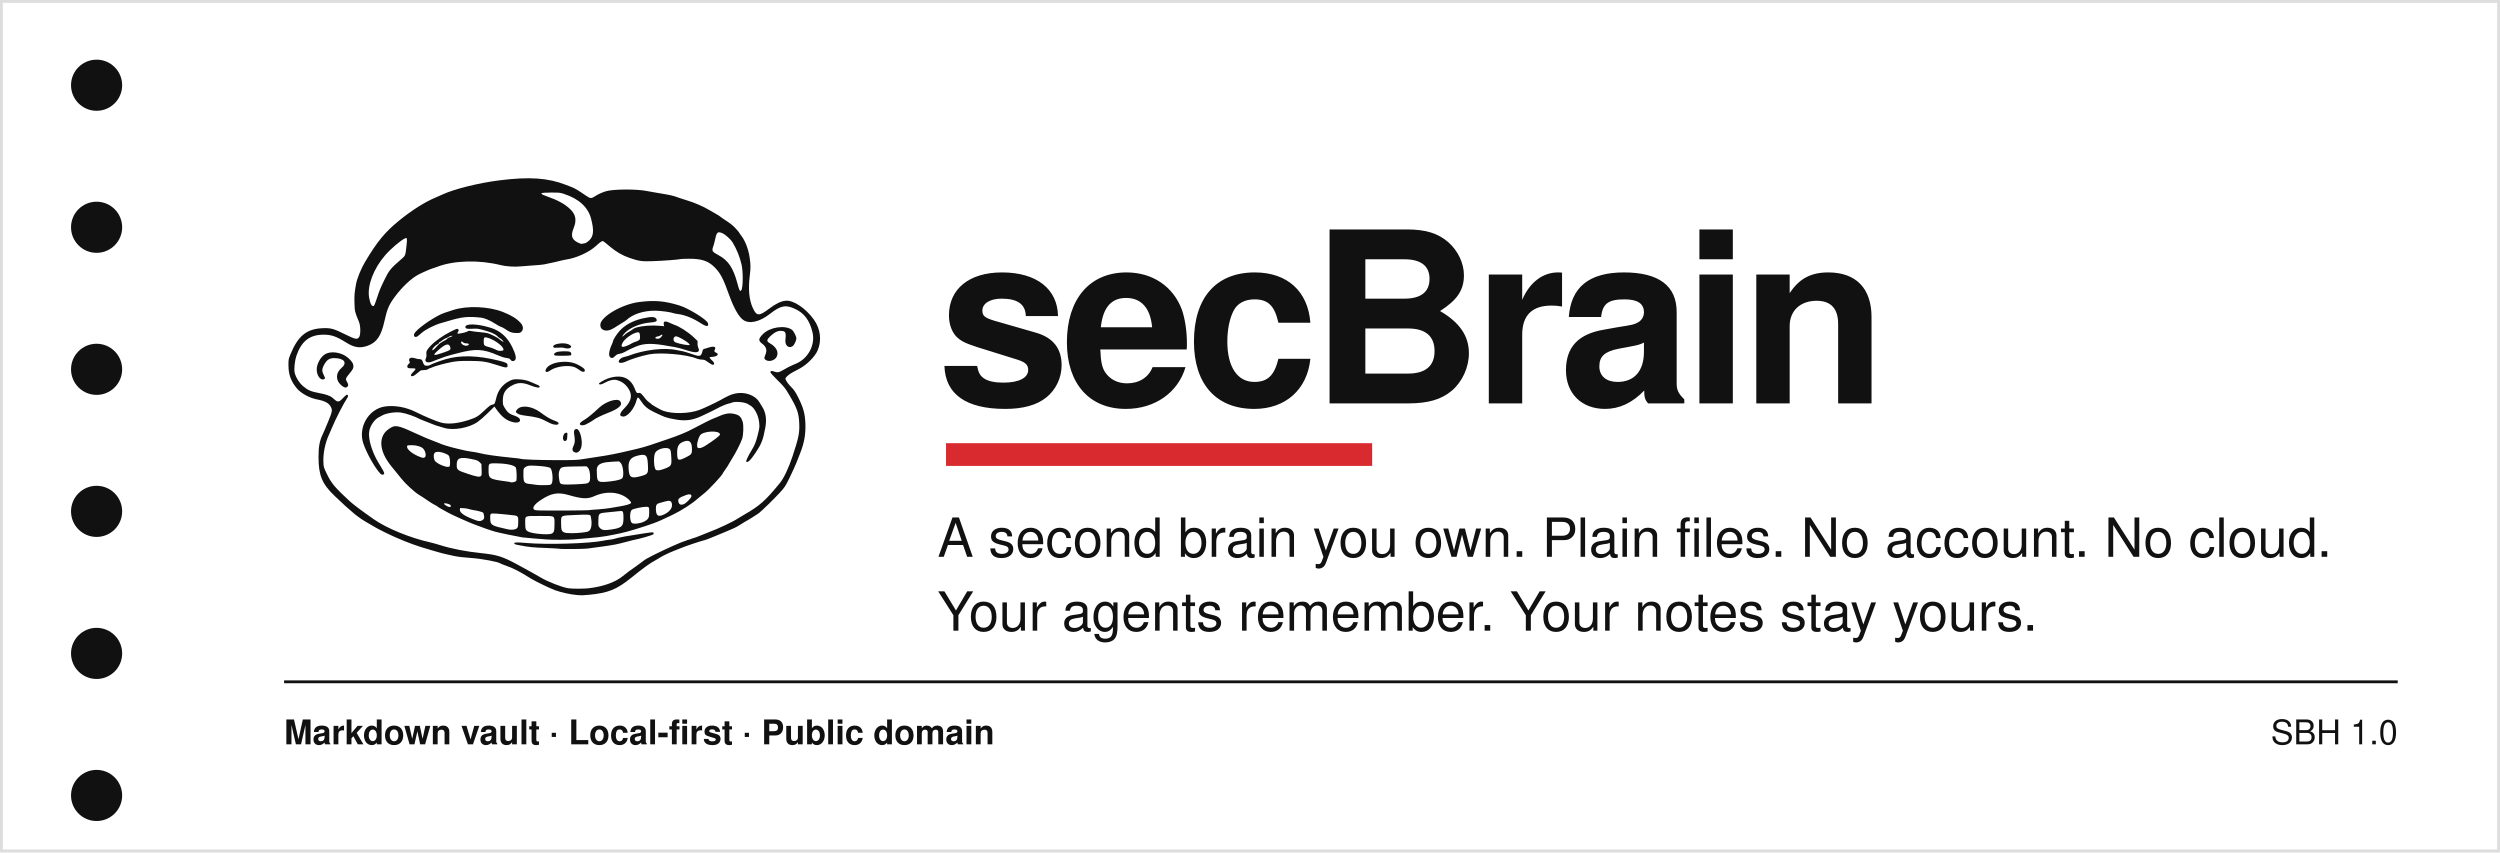
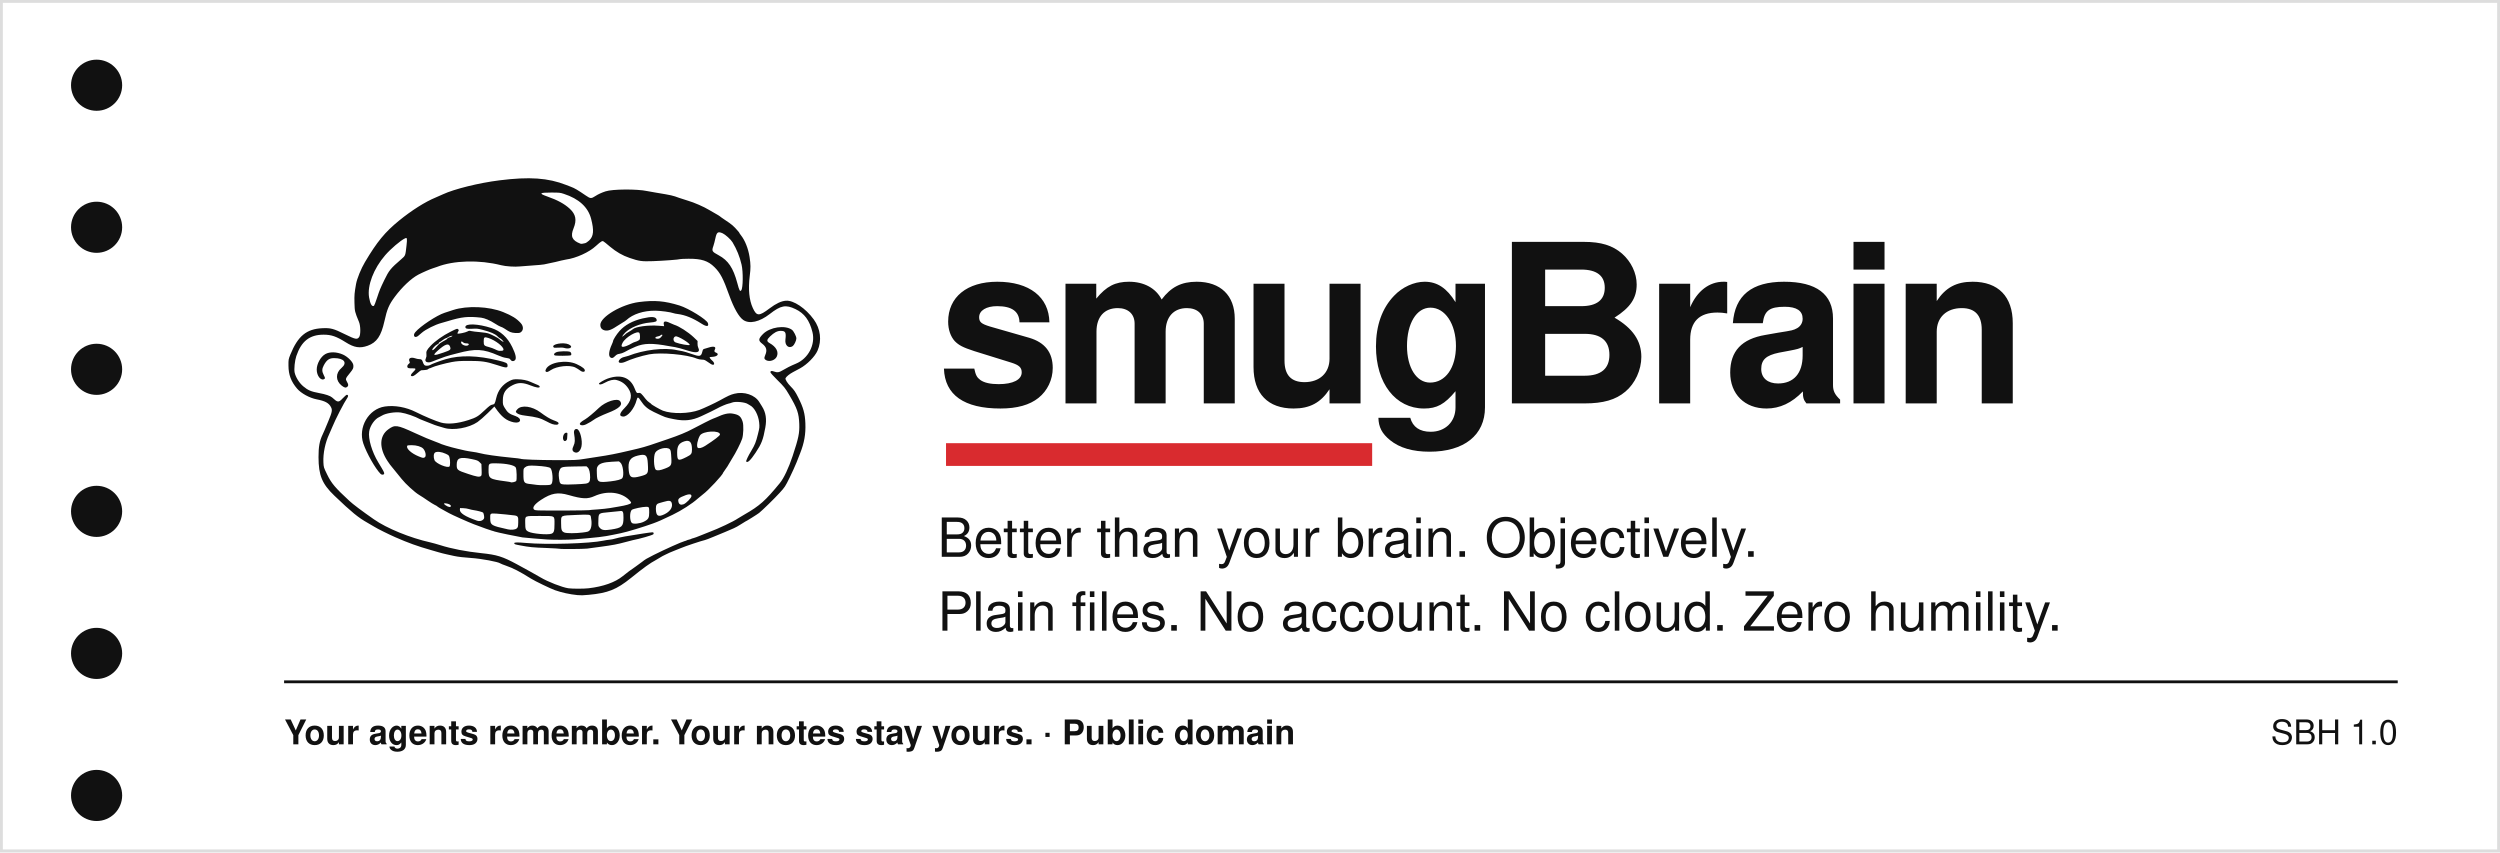
- <svg xmlns="http://www.w3.org/2000/svg" viewBox="0 0 880 300" width="880" height="300" font-family="Helvetica Neue, Helvetica, Arial, sans-serif" role="img" aria-label="secBrain">
+ <svg xmlns="http://www.w3.org/2000/svg" viewBox="0 0 880 300" width="880" height="300" font-family="Helvetica Neue, Helvetica, Arial, sans-serif" role="img" aria-label="smugBrain">
  <rect width="880" height="300" fill="#FFFFFF" />
  <rect x=".5" y=".5" width="879" height="299" fill="none" stroke="#DDD" />
  <circle cx="34" cy="30" r="9" fill="#111111" />
  <circle cx="34" cy="80" r="9" fill="#111111" />
  <circle cx="34" cy="130" r="9" fill="#111111" />
  <circle cx="34" cy="180" r="9" fill="#111111" />
  <circle cx="34" cy="230" r="9" fill="#111111" />
  <circle cx="34" cy="280" r="9" fill="#111111" />
  <svg x="100" y="60" width="190" height="152" viewBox="0 0 1060 845">
    <rect width="1060" height="845" fill="#fff" />
    <path fill="#111111" fill-rule="evenodd" d="M576.0,832.4C561.4,831.0 544.5,827.3 532.0,822.8C523.0,819.6 492.6,804.9 485.0,800.1C462.5,786.0 450.1,779.6 435.4,774.5C430.2,772.7 425.4,770.8 424.7,770.2C420.7,767.1 387.3,760.8 367.0,759.5C353.1,758.6 341.4,757.2 334.0,755.6C330.4,754.8 323.9,753.4 319.5,752.4C315.1,751.5 307.7,749.6 303.0,748.2C298.3,746.9 291.8,745.0 288.5,744.0C262.1,736.5 243.6,729.8 218.5,718.8C205.3,713.0 183.5,702.2 177.5,698.4C174.2,696.4 168.1,692.8 164.0,690.5C145.4,680.0 133.1,670.0 98.7,637.1C74.5,613.9 67.7,597.2 67.6,561.5C67.6,540.7 69.6,529.8 75.7,517.0C77.2,514.0 78.9,510.1 79.5,508.5C80.2,506.9 83.6,498.8 87.0,490.5C94.3,473.1 95.1,469.0 92.1,463.3C88.0,455.2 80.4,451.1 64.0,448.0C50.1,445.3 33.5,436.3 25.5,426.9C13.7,413.1 8.7,399.6 8.6,382.0C8.5,369.8 8.6,369.3 12.3,360.1C27.1,323.6 44.0,309.7 75.1,308.3C91.4,307.5 97.2,309.1 119.6,320.2C140.1,330.3 143.5,331.0 147.4,325.7C150.5,321.5 150.4,303.9 147.1,296.0C138.8,275.9 138.7,275.6 138.2,258.5C137.8,243.1 138.2,239.1 141.3,221.5C143.2,210.8 151.2,191.2 158.8,178.5C182.5,138.5 198.2,119.5 225.9,96.9C250.6,76.8 276.7,60.3 297.7,51.6C302.5,49.6 309.0,46.8 312.0,45.3C334.4,34.9 382.4,23.0 423.0,17.9C481.8,10.5 518.3,13.0 554.0,27.0C557.0,28.2 561.2,29.8 563.3,30.6C570.4,33.2 576.8,37.0 592.6,47.8C601.6,54.0 603.1,54.1 611.4,48.7C616.6,45.3 623.1,42.3 631.1,39.6C644.5,35.0 693.3,34.7 713.0,39.0C715.5,39.5 723.4,40.9 730.5,42.1C761.3,47.2 763.0,47.6 775.7,52.3C779.5,53.7 787.3,56.2 793.1,57.9C804.5,61.1 824.8,70.0 834.4,75.9C837.8,78.0 843.6,81.4 847.4,83.4C851.1,85.4 854.8,87.7 855.6,88.4C856.3,89.1 860.8,92.4 865.7,95.6C879.4,104.6 882.7,107.4 891.7,117.9C893.0,119.3 894.0,120.8 894.0,121.1C894.0,121.4 895.3,123.4 896.9,125.4C905.1,135.7 911.5,151.7 914.1,168.5C916.4,183.3 916.4,190.1 914.4,206.0C911.2,231.6 913.3,253.1 920.5,268.7C928.0,284.9 932.6,285.1 953.2,269.5C966.1,259.8 976.2,255.0 985.5,254.3C1000.4,253.1 1024.2,269.1 1040.1,291.0C1053.5,309.5 1056.3,332.6 1047.5,352.5C1042.4,364.1 1026.9,379.7 1013.3,387.1C1009.3,389.2 1003.0,392.6 999.3,394.6C992.4,398.3 986.7,403.0 984.8,406.3C983.6,408.6 988.2,416.0 995.1,423.0C1001.5,429.4 1004.1,433.3 1009.5,444.0C1019.8,464.4 1023.0,476.0 1023.7,495.5C1024.5,516.4 1021.5,533.5 1013.4,553.9C1012.0,557.5 1008.8,565.7 1006.3,572.0C1003.8,578.3 997.7,591.7 992.8,601.7C984.1,619.3 983.5,620.3 973.1,631.7C962.8,643.0 939.6,665.6 932.8,671.1C929.4,673.8 906.7,688.0 905.7,688.0C905.5,688.0 901.5,690.4 897.0,693.4C892.5,696.4 886.3,699.8 883.2,701.1C880.1,702.3 877.0,703.6 876.5,704.0C876.0,704.4 871.2,706.4 866.0,708.5C860.8,710.6 850.4,714.8 843.0,718.0C835.6,721.1 828.1,724.0 826.5,724.3C819.3,725.9 788.1,736.3 780.0,739.8C778.6,740.4 773.3,742.5 768.2,744.5C763.1,746.5 758.1,748.5 757.2,749.0C756.3,749.5 752.6,751.2 749.0,752.9C745.4,754.5 740.7,757.1 738.6,758.5C736.6,759.9 732.7,762.2 730.2,763.5C718.7,769.6 706.2,778.6 681.3,798.7C652.9,821.6 636.0,828.4 597.9,831.9C586.6,833.0 583.3,833.0 576.0,832.4ZM598.0,819.0C626.8,815.6 649.9,807.4 664.9,795.3C674.6,787.5 680.6,783.0 690.5,776.3C694.3,773.6 700.0,769.5 703.2,767.0C709.1,762.3 712.0,760.5 726.0,753.5C748.2,742.4 780.7,727.8 786.5,726.4C788.1,726.0 790.0,725.4 790.5,725.0C791.0,724.6 793.1,723.9 795.0,723.5C796.9,723.1 799.0,722.4 799.5,722.0C800.0,721.6 802.1,720.9 804.0,720.5C805.9,720.1 812.2,717.7 818.0,715.3C823.8,712.8 831.6,709.7 835.5,708.3C852.2,702.2 882.9,687.7 891.0,682.0C892.4,681.0 898.0,677.7 903.5,674.5C933.8,657.2 945.1,647.2 973.5,612.5C981.3,603.1 990.9,582.7 998.6,559.5C1010.4,523.6 1012.3,514.7 1011.7,496.5C1010.9,475.0 1007.8,466.0 991.8,439.0C983.9,425.6 981.8,423.0 968.3,409.7C960.9,402.4 955.0,395.8 955.0,394.8C955.0,392.0 957.6,391.6 962.3,393.4C968.5,395.7 971.8,395.3 978.0,391.5C985.2,387.1 995.7,381.8 1005.0,378.0C1029.3,368.1 1043.7,340.7 1037.6,316.0C1031.8,292.7 1021.8,279.2 1004.3,270.8C985.1,261.6 975.5,263.4 953.6,280.5C933.7,296.0 913.7,300.5 901.7,292.1C893.1,286.2 883.2,268.7 874.3,244.0C862.4,210.7 856.7,199.8 845.2,188.4C832.6,175.9 819.5,171.7 794.1,171.9C785.6,172.0 778.4,172.3 777.9,172.6C776.3,173.5 744.2,176.0 724.5,176.6C702.0,177.4 697.4,176.7 678.6,170.3C664.7,165.6 652.4,158.5 640.1,148.2C625.6,136.0 626.5,136.6 623.3,137.9C621.7,138.6 616.8,142.6 612.3,146.8C599.3,159.0 573.3,170.9 553.5,173.5C550.8,173.9 546.5,174.8 544.0,175.5C540.2,176.7 529.4,179.1 510.5,183.0C508.3,183.5 498.6,184.4 489.0,185.0C479.4,185.6 467.7,186.5 463.0,187.0C453.3,188.1 435.2,186.9 426.3,184.6C383.3,173.7 332.9,175.0 300.0,188.0C297.0,189.2 293.1,190.5 291.4,190.9C287.7,191.9 271.8,198.8 263.6,203.1C249.6,210.5 231.7,227.4 217.3,246.8C205.9,262.3 202.3,270.7 197.0,294.7C190.5,323.8 182.0,336.2 164.2,342.7C149.0,348.2 137.7,346.5 121.0,335.9C102.5,324.3 92.9,321.0 77.5,321.0C50.2,321.0 33.9,333.8 24.0,363.0C21.0,371.9 19.3,388.6 20.7,395.3C22.7,404.4 29.6,415.6 37.5,422.3C46.7,430.1 52.8,432.7 68.9,435.7C81.2,437.9 90.9,441.2 94.3,444.3C105.2,454.4 107.0,454.6 115.0,446.1C118.6,442.2 122.4,439.0 123.3,439.0C126.0,439.0 126.4,441.7 124.4,444.7C117.7,454.4 100.6,487.6 94.9,501.8C93.3,505.8 90.5,512.3 88.6,516.3C80.8,532.8 76.4,554.1 77.2,571.5C77.7,581.5 77.7,581.5 84.5,595.5C93.0,613.0 100.1,621.4 128.1,647.3C135.4,654.1 151.9,666.5 176.2,683.5C201.6,701.3 247.5,720.1 287.5,729.0C291.9,730.0 300.4,732.4 306.5,734.3C328.4,741.3 357.9,747.0 387.0,750.0C418.0,753.2 428.7,756.5 457.1,771.8C476.0,782.0 494.6,792.4 503.5,797.6C518.0,806.3 546.0,817.2 558.3,819.0C566.1,820.1 588.4,820.1 598.0,819.0ZM540.8,741.4C540.5,741.1 529.0,740.5 515.4,739.9C489.3,739.0 481.2,738.2 464.1,734.9C452.7,732.8 452.0,732.5 452.0,730.4C452.0,728.7 459.0,728.6 474.8,730.0C515.6,733.7 600.6,731.2 627.0,725.5C630.6,724.7 636.0,723.9 639.0,723.6C642.0,723.4 646.8,722.5 649.5,721.6C657.8,719.1 675.8,715.8 705.5,711.4C725.1,708.5 724.9,708.6 725.6,710.5C726.0,711.5 725.7,712.6 724.9,713.1C721.4,715.4 698.8,721.8 684.5,724.6C682.9,725.0 676.1,726.7 669.5,728.5C654.5,732.6 645.6,734.3 621.0,737.6C610.3,739.0 598.6,740.6 595.0,741.1C587.9,742.0 541.7,742.3 540.8,741.4ZM518.0,723.3C507.0,722.7 473.4,719.8 468.0,719.1C458.3,717.6 417.6,709.1 413.5,707.6C411.3,706.7 408.9,706.1 408.3,706.0C407.1,706.0 388.3,699.2 372.0,693.0C361.7,689.1 329.1,674.5 324.5,671.8C323.4,671.1 320.2,669.4 317.5,668.0C308.8,663.4 301.0,658.8 300.5,657.9C300.2,657.5 298.0,656.2 295.7,655.2C293.4,654.1 287.2,650.3 282.0,646.7C276.8,643.0 269.1,638.0 264.9,635.5C256.5,630.5 238.3,613.8 231.0,604.5C228.5,601.3 223.8,595.5 220.5,591.6C217.1,587.7 213.1,582.7 211.5,580.5C209.8,578.3 208.2,576.3 207.9,576.0C207.6,575.7 205.4,572.6 203.1,569.1C186.4,543.7 186.9,520.0 204.4,507.1C217.5,497.4 221.6,497.9 256.5,514.0C272.0,521.2 288.6,528.2 295.7,530.6C300.0,532.1 303.9,533.6 304.5,534.0C307.0,535.8 326.6,541.9 340.0,544.9C345.2,546.1 352.2,547.7 355.5,548.5C358.8,549.2 365.3,550.4 370.0,551.0C374.7,551.6 380.8,552.7 383.5,553.5C394.4,556.4 417.7,559.7 447.0,562.6C456.0,563.4 463.8,564.4 464.3,564.7C466.5,566.1 499.9,567.3 535.0,567.4C571.2,567.4 575.7,567.2 588.5,565.1C596.2,563.9 608.1,562.0 615.0,561.0C638.1,557.6 652.3,554.8 679.0,548.5C682.0,547.8 689.5,546.1 695.5,544.6C701.5,543.2 711.9,540.2 718.5,538.0C725.1,535.7 740.6,530.5 753.0,526.3C774.7,519.0 790.7,512.4 802.8,505.8C813.3,500.1 841.2,486.0 842.2,486.0C842.7,486.0 845.5,484.9 848.3,483.6C863.6,476.5 872.5,474.5 881.4,476.1C893.2,478.2 897.1,481.4 900.5,491.9C902.7,498.6 902.1,517.6 899.5,525.5C896.9,533.4 886.5,554.0 880.2,563.6C877.1,568.5 873.9,573.9 873.1,575.5C872.4,577.1 869.6,581.5 866.9,585.1C864.2,588.8 862.0,592.0 862.0,592.3C862.0,595.8 832.7,627.2 822.5,634.6C820.3,636.2 815.8,639.9 812.5,642.8C801.3,652.9 780.4,666.3 763.0,674.7C740.6,685.4 735.9,687.5 724.5,691.7C706.9,698.2 672.8,708.6 661.0,710.9C658.5,711.4 651.8,712.8 646.0,714.0C626.6,718.0 616.8,719.1 569.5,723.0C557.7,723.9 531.9,724.1 518.0,723.3ZM524.9,711.9C529.9,710.1 531.0,706.8 531.0,693.0C531.0,675.8 533.1,677.0 502.2,677.0C471.4,677.0 473.5,676.0 473.5,690.7C473.6,703.0 474.3,705.1 479.9,707.9C487.6,711.9 517.5,714.5 524.9,711.9ZM586.5,709.5C596.5,708.2 597.7,707.8 600.1,705.2C603.9,700.9 604.9,690.3 602.4,678.3C601.6,674.1 599.5,673.8 573.3,675.0C541.9,676.4 544.0,675.2 544.0,691.1C544.0,704.5 544.9,707.1 550.4,709.5C554.6,711.3 572.6,711.3 586.5,709.5ZM642.5,703.6C663.6,700.3 666.4,697.6 666.5,680.7C666.5,668.2 665.5,666.4 659.0,667.5C657.1,667.8 648.1,668.7 639.0,669.5C617.1,671.5 617.6,671.1 617.2,685.7C616.9,696.4 617.0,696.9 619.6,699.9C623.9,705.0 628.5,705.7 642.5,703.6ZM456.7,701.6C459.3,699.3 459.5,698.6 459.8,689.7C460.3,677.7 459.4,676.5 449.3,675.6C445.6,675.2 439.1,674.5 435.0,674.0C430.9,673.5 422.7,672.8 416.9,672.4C404.5,671.7 404.5,671.6 404.8,682.5C405.2,695.2 406.4,695.9 439.5,703.3C446.0,704.8 453.9,704.0 456.7,701.6ZM706.8,688.1C715.3,683.8 717.0,680.9 717.0,670.3C717.0,659.4 716.8,659.0 711.0,659.0C703.8,659.0 685.9,662.8 683.0,664.9C678.5,668.2 678.3,686.2 682.8,690.6C685.6,693.5 699.1,692.1 706.8,688.1ZM390.7,684.4C393.0,682.1 393.2,681.3 392.7,676.7C392.3,673.9 391.5,671.1 390.8,670.4C389.4,669.2 379.7,666.6 372.0,665.5C369.5,665.2 365.4,664.2 362.8,663.4C360.2,662.5 355.2,661.8 351.8,661.7L345.5,661.5L345.2,664.6C344.6,671.1 355.7,678.3 379.0,686.3C383.2,687.8 388.1,686.9 390.7,684.4ZM746.9,673.7C757.3,668.6 762.7,661.3 761.7,653.8C760.7,646.7 757.1,645.7 745.0,649.4C742.5,650.2 739.3,651.1 737.9,651.4C731.9,652.7 730.0,655.5 730.1,662.8C730.3,677.1 734.5,679.7 746.9,673.7ZM598.7,665.6C599.7,665.3 607.5,664.6 616.0,664.1C624.5,663.5 635.3,662.3 640.0,661.5C644.7,660.6 652.3,659.3 657.0,658.6C671.3,656.3 680.6,653.6 681.4,651.4C681.8,650.5 680.4,648.3 677.7,645.6C662.2,629.9 634.2,626.8 609.5,638.0C596.0,644.1 585.9,643.7 559.0,636.0C537.7,629.8 524.8,632.1 504.7,645.3C492.3,653.4 487.1,660.3 490.5,664.0C492.0,665.7 493.8,666.0 504.4,666.2C524.3,666.7 596.7,666.2 598.7,665.6ZM327.5,657.4C327.5,655.2 323.4,653.0 317.9,652.3C313.3,651.6 312.8,653.0 316.8,655.8C322.6,659.9 327.5,660.6 327.5,657.4ZM784.6,654.0C789.8,652.0 800.0,641.4 800.0,637.9C800.0,632.9 793.4,633.5 780.3,639.6C774.7,642.2 773.2,644.7 774.4,649.4C775.7,654.5 779.1,656.0 784.6,654.0ZM525.2,614.0C528.8,609.5 527.3,587.3 523.1,583.1C521.0,581.0 510.9,579.3 494.6,578.4C481.2,577.6 477.1,578.2 473.0,581.6C470.0,584.2 470.0,584.3 470.0,594.3C470.0,612.0 470.8,613.1 485.0,614.5C488.6,614.8 493.8,615.5 496.5,616.0C499.2,616.5 506.4,616.7 512.5,616.5C522.4,616.3 523.6,616.0 525.2,614.0ZM592.3,613.5C598.9,612.5 601.0,609.6 601.0,601.5C601.0,592.0 599.3,584.9 596.5,582.0L593.9,579.5L571.2,579.8C546.6,580.2 544.2,580.7 541.6,585.8C539.3,590.3 538.8,595.0 539.9,603.3C541.1,613.4 542.3,614.8 550.4,615.2C558.3,615.6 586.1,614.5 592.3,613.5ZM455.8,608.4C457.4,606.2 456.8,585.3 455.0,581.9C452.5,577.4 437.4,574.0 417.8,573.7C401.5,573.4 401.5,573.4 401.5,586.3C401.5,603.9 402.7,604.7 436.0,609.1C440.7,609.7 444.7,610.4 445.0,610.7C446.2,611.9 454.5,610.1 455.8,608.4ZM641.5,609.0C654.1,607.5 662.2,605.3 664.2,602.7C668.1,597.8 665.6,576.5 660.6,572.4L657.6,569.8L644.2,570.5C627.5,571.4 619.7,573.8 616.2,579.0C614.0,582.2 613.9,583.3 614.2,593.5C614.7,611.1 616.1,611.9 641.5,609.0ZM699.5,599.1C715.1,594.9 715.5,594.4 714.3,574.1C713.4,557.2 710.3,554.7 694.7,558.4C679.0,562.2 674.8,569.4 676.9,588.5C678.4,601.7 682.6,603.6 699.5,599.1ZM386.4,598.7C388.0,597.5 388.2,596.1 387.9,586.2L387.5,575.0L383.9,571.4C380.7,568.2 379.2,567.6 368.9,565.4C345.5,560.5 339.0,562.8 339.0,576.4C339.0,586.6 339.9,587.4 361.5,594.5C378.2,600.1 383.4,600.9 386.4,598.7ZM189.5,594.4C179.2,584.1 162.1,553.9 155.6,534.7C144.9,503.0 165.8,466.9 197.7,462.1C216.8,459.2 239.6,463.2 258.9,473.0C275.2,481.2 298.5,491.0 308.1,493.6C321.6,497.4 340.6,495.6 362.0,488.7C377.4,483.7 381.3,481.4 393.7,469.6C403.0,460.9 405.6,458.9 408.9,458.4C413.4,457.7 414.0,456.7 416.6,445.5C420.0,430.3 429.2,418.5 442.8,411.8C448.9,408.8 450.3,408.5 458.5,408.6C467.4,408.6 477.7,410.7 483.5,413.5C485.1,414.3 490.0,416.4 494.2,418.1C500.4,420.5 502.0,421.6 502.0,423.2C502.0,426.2 495.1,425.1 483.5,420.5C469.2,414.8 460.1,414.6 449.5,419.8C435.3,426.7 429.6,435.3 429.6,449.5C429.5,458.2 429.7,458.7 433.3,464.8C439.0,474.2 442.2,476.6 454.6,480.9C468.3,485.7 465.2,496.1 450.9,493.1C436.6,490.0 427.3,482.7 414.8,464.6L413.0,462.1L400.3,474.7C393.2,481.7 384.0,489.7 379.8,492.6C362.9,504.2 332.3,509.6 314.5,504.1C310.6,502.9 305.0,501.3 302.0,500.4C299.0,499.6 292.9,497.4 288.5,495.5C284.1,493.7 277.9,491.3 274.8,490.1C271.6,489.0 268.2,487.6 267.3,487.1C257.4,481.6 239.1,475.3 229.1,473.9C217.6,472.3 199.5,475.3 192.0,480.0C190.6,480.9 188.4,482.1 187.0,482.7C178.1,486.5 168.9,499.6 167.1,511.1C164.8,525.2 172.5,551.2 185.0,571.8C187.5,575.8 190.2,580.3 191.0,581.8C191.8,583.3 193.5,586.2 194.8,588.4C196.1,590.6 196.8,593.0 196.5,594.1C195.7,596.5 191.8,596.6 189.5,594.4ZM748.3,583.8C760.1,579.2 761.2,577.5 760.5,564.2C759.8,550.2 759.3,547.6 757.2,545.8C751.3,540.6 733.3,545.0 728.9,552.7C725.1,559.2 725.9,582.7 730.0,586.2C732.7,588.4 738.4,587.7 748.3,583.8ZM324.8,579.8C326.3,578.3 326.4,568.3 324.9,562.3C323.8,558.0 323.3,557.6 317.3,554.8C309.3,551.0 300.2,550.0 296.5,552.4C293.5,554.4 293.0,561.7 295.4,567.5C298.2,574.1 321.0,583.6 324.8,579.8ZM907.5,570.0C906.8,568.8 911.5,558.8 917.5,549.0C924.5,537.4 926.7,531.9 930.4,516.8C933.8,503.4 933.8,502.6 932.9,493.2C931.4,478.9 923.5,464.1 915.2,459.9C913.7,459.2 911.8,458.1 911.0,457.4C906.0,453.5 886.3,451.6 879.7,454.3C877.9,455.1 874.8,456.0 872.7,456.4C869.0,457.1 856.3,462.5 851.0,465.6C848.0,467.4 829.4,476.5 819.0,481.2C801.0,489.5 786.4,491.1 766.0,487.0C748.4,483.5 749.5,483.9 726.1,472.8C714.1,467.1 707.1,461.1 700.4,450.7C695.4,442.9 694.0,442.7 692.3,449.3C688.1,466.1 674.5,482.6 665.5,481.8C657.3,481.1 658.3,475.5 668.7,465.0C682.4,451.1 684.6,439.3 675.8,426.3C669.9,417.6 662.7,412.5 652.7,410.0C646.9,408.5 638.4,410.5 629.4,415.6C623.2,419.1 619.1,419.7 618.3,417.3C617.8,416.0 628.9,409.5 635.4,407.2C661.3,398.1 679.9,404.9 688.4,426.5C692.0,435.5 692.6,436.2 696.5,435.4C699.9,434.8 701.5,436.3 710.0,447.3C711.9,449.8 715.2,452.9 717.2,454.1C719.3,455.4 721.0,456.8 721.0,457.1C721.0,458.2 739.0,468.4 744.0,470.3C762.3,477.0 795.1,476.4 815.5,468.8C823.8,465.7 846.2,455.3 855.0,450.4C872.0,441.0 876.3,439.0 884.1,437.0C903.3,432.0 924.8,439.3 933.3,453.5C934.2,455.2 936.6,459.0 938.6,462.0C946.0,473.7 948.1,486.7 945.0,503.5C940.7,527.4 937.6,535.4 925.8,553.0C916.0,567.8 909.7,573.6 907.5,570.0ZM790.0,561.4C799.7,556.6 801.0,554.8 801.0,546.4C801.0,532.0 796.6,527.2 786.3,530.4C775.6,533.8 771.9,539.4 771.9,552.0C771.9,568.9 773.5,569.7 790.0,561.4ZM276.1,562.0C279.7,560.0 278.0,550.0 273.2,544.8C269.5,540.8 260.2,538.0 250.4,538.0C244.0,538.0 242.1,538.3 241.6,539.5C239.6,544.8 250.1,554.2 264.3,560.0C272.3,563.3 273.3,563.4 276.1,562.0ZM570.0,551.7C565.7,549.5 565.2,545.9 568.5,539.1C571.4,532.9 571.6,528.5 569.4,514.5C568.5,508.8 571.5,505.1 575.6,506.5C581.4,508.6 586.4,528.9 584.0,540.4C582.0,549.9 576.0,554.8 570.0,551.7ZM826.7,539.5C845.2,527.6 856.0,519.3 856.0,517.0C856.0,508.2 822.0,509.9 816.6,519.1C811.9,527.1 809.5,540.1 812.2,542.9C814.3,545.0 820.3,543.5 826.7,539.5ZM549.2,528.8C545.6,524.2 548.9,513.5 554.0,513.5C555.9,513.5 556.5,514.0 556.4,515.8C556.1,525.1 555.8,527.0 554.4,528.4C552.5,530.3 550.6,530.4 549.2,528.8ZM581.0,497.1C579.9,494.9 582.8,492.1 591.6,487.0C596.3,484.2 609.1,473.6 618.2,464.8C631.3,452.2 654.5,444.8 659.9,451.6C665.6,458.9 658.1,466.1 636.0,474.6C624.7,479.0 611.3,485.4 608.5,487.9C606.3,489.8 598.7,494.3 592.8,497.2C587.8,499.6 582.4,499.6 581.0,497.1ZM526.5,496.5C524.3,495.8 519.1,493.4 515.0,491.1C503.1,484.7 495.6,482.7 473.8,480.0C464.8,478.9 459.3,477.2 456.6,474.5C454.4,472.3 454.5,471.6 458.0,467.6C466.0,458.5 487.0,461.3 503.4,473.6C513.5,481.2 522.6,486.7 528.7,488.9C537.1,492.0 539.0,493.1 539.0,495.1C539.0,498.2 533.7,498.8 526.5,496.5ZM113.2,421.1C100.9,411.4 100.7,396.5 112.8,386.3C124.8,376.1 118.0,367.1 98.2,367.0C88.7,367.0 83.7,370.5 78.0,381.1C74.1,388.4 74.1,393.0 78.0,400.6C80.7,406.0 80.8,406.6 79.3,407.8C72.8,412.6 64.0,402.1 64.1,389.5C64.1,378.2 71.8,364.3 81.0,359.1C89.8,354.2 103.4,354.6 115.7,360.1C125.3,364.4 135.6,375.0 136.0,381.0C136.5,386.6 135.7,388.3 129.4,396.1C120.3,407.3 120.2,407.9 123.4,413.4C126.5,418.7 126.7,421.1 124.2,423.3C121.3,425.9 118.6,425.3 113.2,421.1ZM250.2,402.3C247.9,401.4 249.0,398.7 253.5,394.3C259.7,388.3 259.5,386.9 252.2,387.1C249.1,387.3 245.5,387.0 244.2,386.6C241.0,385.5 241.2,381.2 244.7,378.4C247.2,376.4 247.3,376.0 246.2,373.5C243.4,367.4 248.7,364.5 257.4,367.4C260.0,368.3 263.4,369.0 265.0,369.0C269.5,369.0 270.8,369.9 272.1,373.8C274.3,380.5 275.8,382.0 280.4,382.0C282.7,382.0 285.4,381.4 286.5,380.7C289.6,378.6 306.5,372.3 317.5,369.1C345.9,360.8 380.0,361.7 421.0,371.8C436.3,375.6 438.4,376.7 438.8,380.8C439.4,386.9 436.8,386.9 416.0,380.0C397.0,373.8 387.7,372.5 363.0,372.5C345.0,372.5 339.6,372.9 329.5,374.7C316.1,377.2 294.8,383.0 290.2,385.4C288.5,386.3 286.5,387.0 285.9,387.0C285.2,387.0 283.8,387.7 282.8,388.7C281.7,389.7 279.0,390.4 275.7,390.5C272.9,390.7 270.0,390.8 269.3,390.9C268.7,390.9 265.3,393.4 261.8,396.4C255.5,401.8 252.6,403.3 250.2,402.3ZM513.9,393.4C512.9,392.2 513.0,391.2 514.3,388.6C520.8,375.0 554.6,369.5 574.6,378.9C586.7,384.5 591.8,388.9 590.4,392.4C589.4,394.9 584.8,394.3 581.0,391.1C579.1,389.6 575.0,387.0 572.0,385.5C561.1,379.9 535.5,382.7 523.7,390.6C518.2,394.4 515.4,395.2 513.9,393.4ZM838.4,378.8C837.2,378.1 833.8,375.8 830.9,373.8C826.4,370.6 824.7,370.0 820.3,370.0C817.4,370.0 813.2,369.1 810.4,368.0C791.6,359.9 739.6,355.3 717.0,359.6C700.9,362.8 681.9,368.7 669.0,374.7C667.1,375.6 663.7,376.4 661.5,376.4C652.4,376.6 658.7,366.3 668.7,364.6C670.8,364.2 674.1,363.3 676.0,362.6C706.3,350.6 747.0,345.8 771.5,351.4C774.8,352.2 779.6,353.1 782.2,353.4C784.7,353.8 791.9,355.9 798.2,358.2C816.3,364.7 818.9,364.3 821.3,354.5C822.2,350.6 823.0,349.4 825.0,348.9C826.4,348.5 830.7,347.2 834.7,346.0C844.1,343.1 848.8,344.8 846.0,350.0C844.3,353.2 844.9,355.1 847.9,356.1C854.8,358.5 851.5,363.6 842.5,364.4C839.2,364.7 836.4,364.9 836.2,365.0C834.7,365.2 836.9,368.7 840.5,371.7C847.0,377.1 845.2,382.8 838.4,378.8ZM282.2,375.2C277.7,374.7 276.2,371.5 278.5,367.1C279.6,364.8 279.9,362.7 279.5,359.6C278.6,354.1 280.3,350.7 287.8,342.8C296.5,333.6 311.9,322.7 326.7,315.3C339.4,308.9 340.1,308.7 341.7,310.3C343.4,312.0 343.4,312.2 341.7,315.2C340.7,316.9 340.2,318.5 340.5,318.8C341.6,319.9 356.5,316.8 359.9,314.8C362.9,313.1 364.0,313.0 367.4,313.9C369.7,314.5 377.4,315.4 384.5,316.0C392.7,316.6 399.4,317.8 402.5,319.0C408.5,321.3 421.1,327.9 422.5,329.5C424.7,331.9 431.0,336.0 431.0,335.0C431.0,333.8 425.0,328.0 423.7,328.0C423.3,328.0 421.2,326.3 419.1,324.2C414.1,319.3 405.8,315.7 389.5,311.4C380.7,309.1 378.3,308.8 369.3,309.4C359.1,310.0 356.0,309.2 356.0,305.9C356.0,298.5 381.1,299.5 407.0,307.9C425.1,313.8 438.7,326.2 448.0,345.3C454.9,359.4 456.6,367.6 453.5,371.0C451.3,373.4 447.6,373.6 445.8,371.5C445.1,370.6 444.0,369.3 443.3,368.6C442.7,367.9 439.4,367.0 436.0,366.6C432.2,366.2 426.2,364.3 420.7,361.8C391.0,348.8 376.0,348.0 340.5,357.5C335.0,359.0 328.9,360.6 327.0,361.0C321.4,362.3 312.4,365.4 300.0,370.2C286.2,375.7 286.3,375.6 282.2,375.2ZM947.0,371.3C942.7,369.1 942.3,367.1 944.9,361.0C949.0,351.5 947.3,345.1 939.0,338.8C930.9,332.7 931.2,329.1 940.4,319.8C954.0,306.0 983.9,301.6 997.3,311.4C1000.7,313.9 1006.0,324.2 1006.0,328.4C1006.0,332.5 1001.8,341.3 998.9,343.4C990.9,349.0 983.1,342.0 984.5,330.6C986.2,316.3 984.6,313.5 975.0,313.5C968.3,313.6 962.2,316.9 954.2,324.6C947.5,331.1 947.3,334.1 953.5,337.6C966.6,344.9 971.8,355.0 967.4,364.3C964.1,371.1 953.8,374.7 947.0,371.3ZM640.7,365.6C636.7,362.6 637.8,352.8 643.6,340.2C644.9,337.3 646.0,334.5 646.0,333.9C646.0,331.2 652.6,320.7 658.6,313.9C669.0,302.1 684.4,293.7 704.0,289.1C721.9,285.0 729.8,285.5 731.5,291.1C732.8,295.0 730.0,296.2 718.3,297.2C700.1,298.7 679.7,307.0 669.9,316.9C663.6,323.3 661.8,327.8 667.8,322.2C671.9,318.4 672.9,317.7 678.5,314.5C681.3,312.9 684.0,311.1 684.7,310.4C690.0,305.2 715.4,301.8 735.9,303.5L746.3,304.3L745.7,301.0C744.3,294.4 748.3,293.4 757.6,297.9C760.8,299.4 764.6,301.1 766.0,301.5C775.7,304.4 793.3,315.7 804.2,325.9L812.0,333.4L811.9,338.5C811.8,341.6 812.4,344.8 813.4,346.8C817.9,355.5 810.8,357.9 794.8,352.9C780.9,348.5 772.3,346.2 768.0,345.5C765.5,345.2 760.1,344.2 756.0,343.5C723.2,337.3 706.8,337.6 690.3,344.6C680.4,348.8 676.7,350.6 668.5,355.2C665.8,356.7 661.3,358.3 658.6,358.6C654.6,359.2 652.9,360.1 649.8,363.2C645.9,367.2 643.6,367.8 640.7,365.6ZM531.4,361.6C528.9,359.8 530.2,357.4 534.7,355.4C539.6,353.3 558.4,352.9 561.8,354.8C564.0,356.0 564.9,360.3 563.2,361.4C561.1,362.7 533.1,362.8 531.4,361.6ZM312.8,356.2C327.0,351.3 327.9,350.5 326.0,344.7C323.3,337.0 316.5,339.2 301.8,352.3C290.5,362.4 292.8,363.2 312.8,356.2ZM430.8,350.5C431.5,344.8 415.2,332.1 401.3,327.5C393.2,324.9 392.0,325.7 392.0,334.0C392.0,342.2 392.7,342.9 402.8,345.5C406.3,346.4 411.2,348.2 413.8,349.5C420.6,352.8 421.1,352.9 426.0,352.7C429.7,352.5 430.5,352.1 430.8,350.5ZM299.6,344.4C302.2,341.4 305.5,338.2 306.9,337.4C308.3,336.6 310.9,335.1 312.5,334.0C314.1,332.9 316.5,331.6 317.8,331.0C319.0,330.5 320.3,329.4 320.6,328.6C320.9,327.8 322.6,326.8 324.3,326.4C326.1,326.1 328.4,325.1 329.5,324.3C331.4,322.9 331.3,322.8 328.0,323.4C326.1,323.7 323.3,324.9 321.8,326.0C320.3,327.1 318.5,328.0 317.7,328.0C317.0,328.0 313.9,329.8 311.0,332.0C308.1,334.2 305.3,336.0 304.8,336.0C304.4,336.0 304.0,336.6 304.0,337.4C304.0,338.1 302.7,339.3 301.0,340.0C297.5,341.4 291.0,348.3 291.0,350.5C291.0,353.0 294.2,350.7 299.6,344.4ZM549.5,346.9C547.9,346.3 542.9,346.2 538.4,346.5C531.8,347.0 530.1,346.9 529.1,345.6C524.2,339.7 548.3,335.2 558.8,340.0C569.3,344.8 561.4,350.6 549.5,346.9ZM672.8,343.0C675.7,341.9 679.8,339.9 682.0,338.5C684.1,337.2 687.1,335.8 688.7,335.4C692.3,334.5 697.3,332.0 698.2,330.6C699.4,328.9 699.1,320.1 697.9,317.8C694.7,311.9 670.6,325.8 664.8,336.8C660.5,345.0 662.8,346.8 672.8,343.0ZM361.5,341.7C364.2,339.7 362.5,338.0 357.8,338.0C354.9,338.0 352.9,337.3 351.3,335.8C349.3,334.0 348.7,333.8 348.0,334.9C345.3,339.4 356.7,345.1 361.5,341.7ZM796.4,341.1C798.1,338.3 773.4,323.2 768.9,324.3C763.4,325.7 763.3,334.0 768.8,336.2C777.1,339.4 795.4,342.7 796.4,341.1ZM740.1,325.9C741.7,324.2 743.0,322.4 743.0,321.9C743.0,320.5 740.4,320.8 739.1,322.4C738.5,323.1 736.2,324.0 734.0,324.4C727.6,325.4 727.3,329.0 733.7,329.0C736.3,329.0 737.9,328.2 740.1,325.9ZM256.2,324.8C254.2,322.8 254.8,319.4 257.7,316.0C267.4,304.4 300.0,282.9 315.0,278.1C318.6,276.9 326.3,274.4 332.1,272.5C359.3,263.6 402.4,265.4 430.2,276.6C447.9,283.8 456.5,289.2 464.8,298.3C470.8,304.9 470.3,313.4 463.7,316.9C460.4,318.6 448.7,317.9 444.0,315.7C440.4,314.0 439.7,313.6 432.4,308.8C430.2,307.3 427.0,305.8 425.4,305.4C423.8,305.0 418.7,302.2 414.1,299.2C404.8,293.1 393.9,288.4 387.0,287.6C361.0,284.7 349.3,285.9 320.5,294.7C317.8,295.5 312.6,297.0 309.0,298.0C296.9,301.2 278.0,310.6 270.4,317.3C267.1,320.1 263.8,322.9 263.0,323.6C260.5,325.5 257.5,326.1 256.2,324.8ZM626.4,311.4C622.8,309.7 621.0,306.3 621.0,301.7C621.2,285.9 662.9,261.4 697.0,256.9C727.6,253.0 747.0,254.6 776.5,263.7C794.5,269.3 829.9,291.2 832.3,298.3C834.6,305.4 829.8,305.8 819.8,299.4C802.5,288.3 787.7,282.3 773.0,280.4C770.0,280.1 766.5,279.4 765.2,278.9C759.4,276.7 739.7,274.0 729.0,273.9C706.0,273.7 685.1,280.5 672.2,292.3C670.9,293.5 667.5,295.8 664.5,297.5C661.6,299.1 656.1,302.6 652.3,305.1C640.7,312.9 633.1,314.7 626.4,311.4ZM176.6,264.2C177.2,263.8 179.8,257.0 182.4,249.0C187.7,233.0 188.7,230.6 196.7,214.0C206.0,194.7 209.1,190.9 230.0,172.9C238.5,165.5 238.1,166.5 240.4,146.0C242.0,131.4 241.7,129.9 237.4,131.9C229.1,135.6 209.3,152.5 198.5,165.0C175.8,191.2 163.0,224.7 166.9,247.8C169.1,260.7 172.7,266.9 176.6,264.2ZM897.8,233.8C901.3,229.5 901.7,197.5 898.4,183.5C894.8,167.8 888.9,153.3 880.6,139.5C877.3,134.0 866.4,124.2 861.2,121.9C852.0,117.9 849.6,119.5 847.0,131.6C846.0,136.6 844.2,143.3 843.1,146.6C839.5,156.8 840.0,157.8 853.5,165.1C872.2,175.2 882.0,189.8 890.0,219.6C894.1,234.9 895.2,236.9 897.8,233.8ZM591.1,141.3C592.7,141.0 596.2,138.7 599.0,136.1C607.9,127.8 608.9,116.4 602.9,93.3C596.9,70.5 578.9,54.1 549.5,44.5C542.1,42.0 540.2,41.9 524.1,41.9C501.5,41.9 499.8,43.6 516.5,49.5C537.1,56.7 550.6,64.1 561.0,73.7C572.9,84.7 575.1,95.9 568.5,112.0C561.9,128.0 565.4,136.0 582.0,142.3C582.8,142.6 584.6,142.7 585.9,142.4C587.2,142.1 589.5,141.6 591.1,141.3Z" />
  </svg>
-   <text x="330" y="142" font-size="84" font-weight="700" fill="#111111" text-anchor="start" letter-spacing="-3">secBrain</text>
+   <text x="330" y="142" font-size="78" font-weight="700" fill="#111111" text-anchor="start" letter-spacing="-3">smugBrain</text>
  <rect x="333" y="156" width="150" height="8" fill="#D92B2F" />
-   <text x="330" y="196" font-size="19" font-weight="300" fill="#111111" text-anchor="start">A second brain you own. Plain files. No account. No cloud.</text>
-   <text x="330" y="222" font-size="19" font-weight="300" fill="#111111" text-anchor="start">Your agents remember. Your notes stay yours.</text>
-   <text x="100" y="262" font-size="12" font-weight="700" fill="#111111" text-anchor="start">Markdown vault  ·  Local-first  ·  Public domain</text>
+   <text x="330" y="196" font-size="19" font-weight="300" fill="#111111" text-anchor="start">Better than your brain. Objectively.</text>
+   <text x="330" y="222" font-size="19" font-weight="300" fill="#111111" text-anchor="start">Plain files. No account. No cloud. Zero humility.</text>
+   <text x="100" y="262" font-size="12" font-weight="700" fill="#111111" text-anchor="start">Your agents remember. Your notes stay yours.  ·  Public domain</text>
  <text x="844" y="262" font-size="12" font-weight="300" fill="#111111" text-anchor="end">SBH 1.0</text>
  <line x1="100" y1="240" x2="844" y2="240" stroke="#111111" />
</svg>
